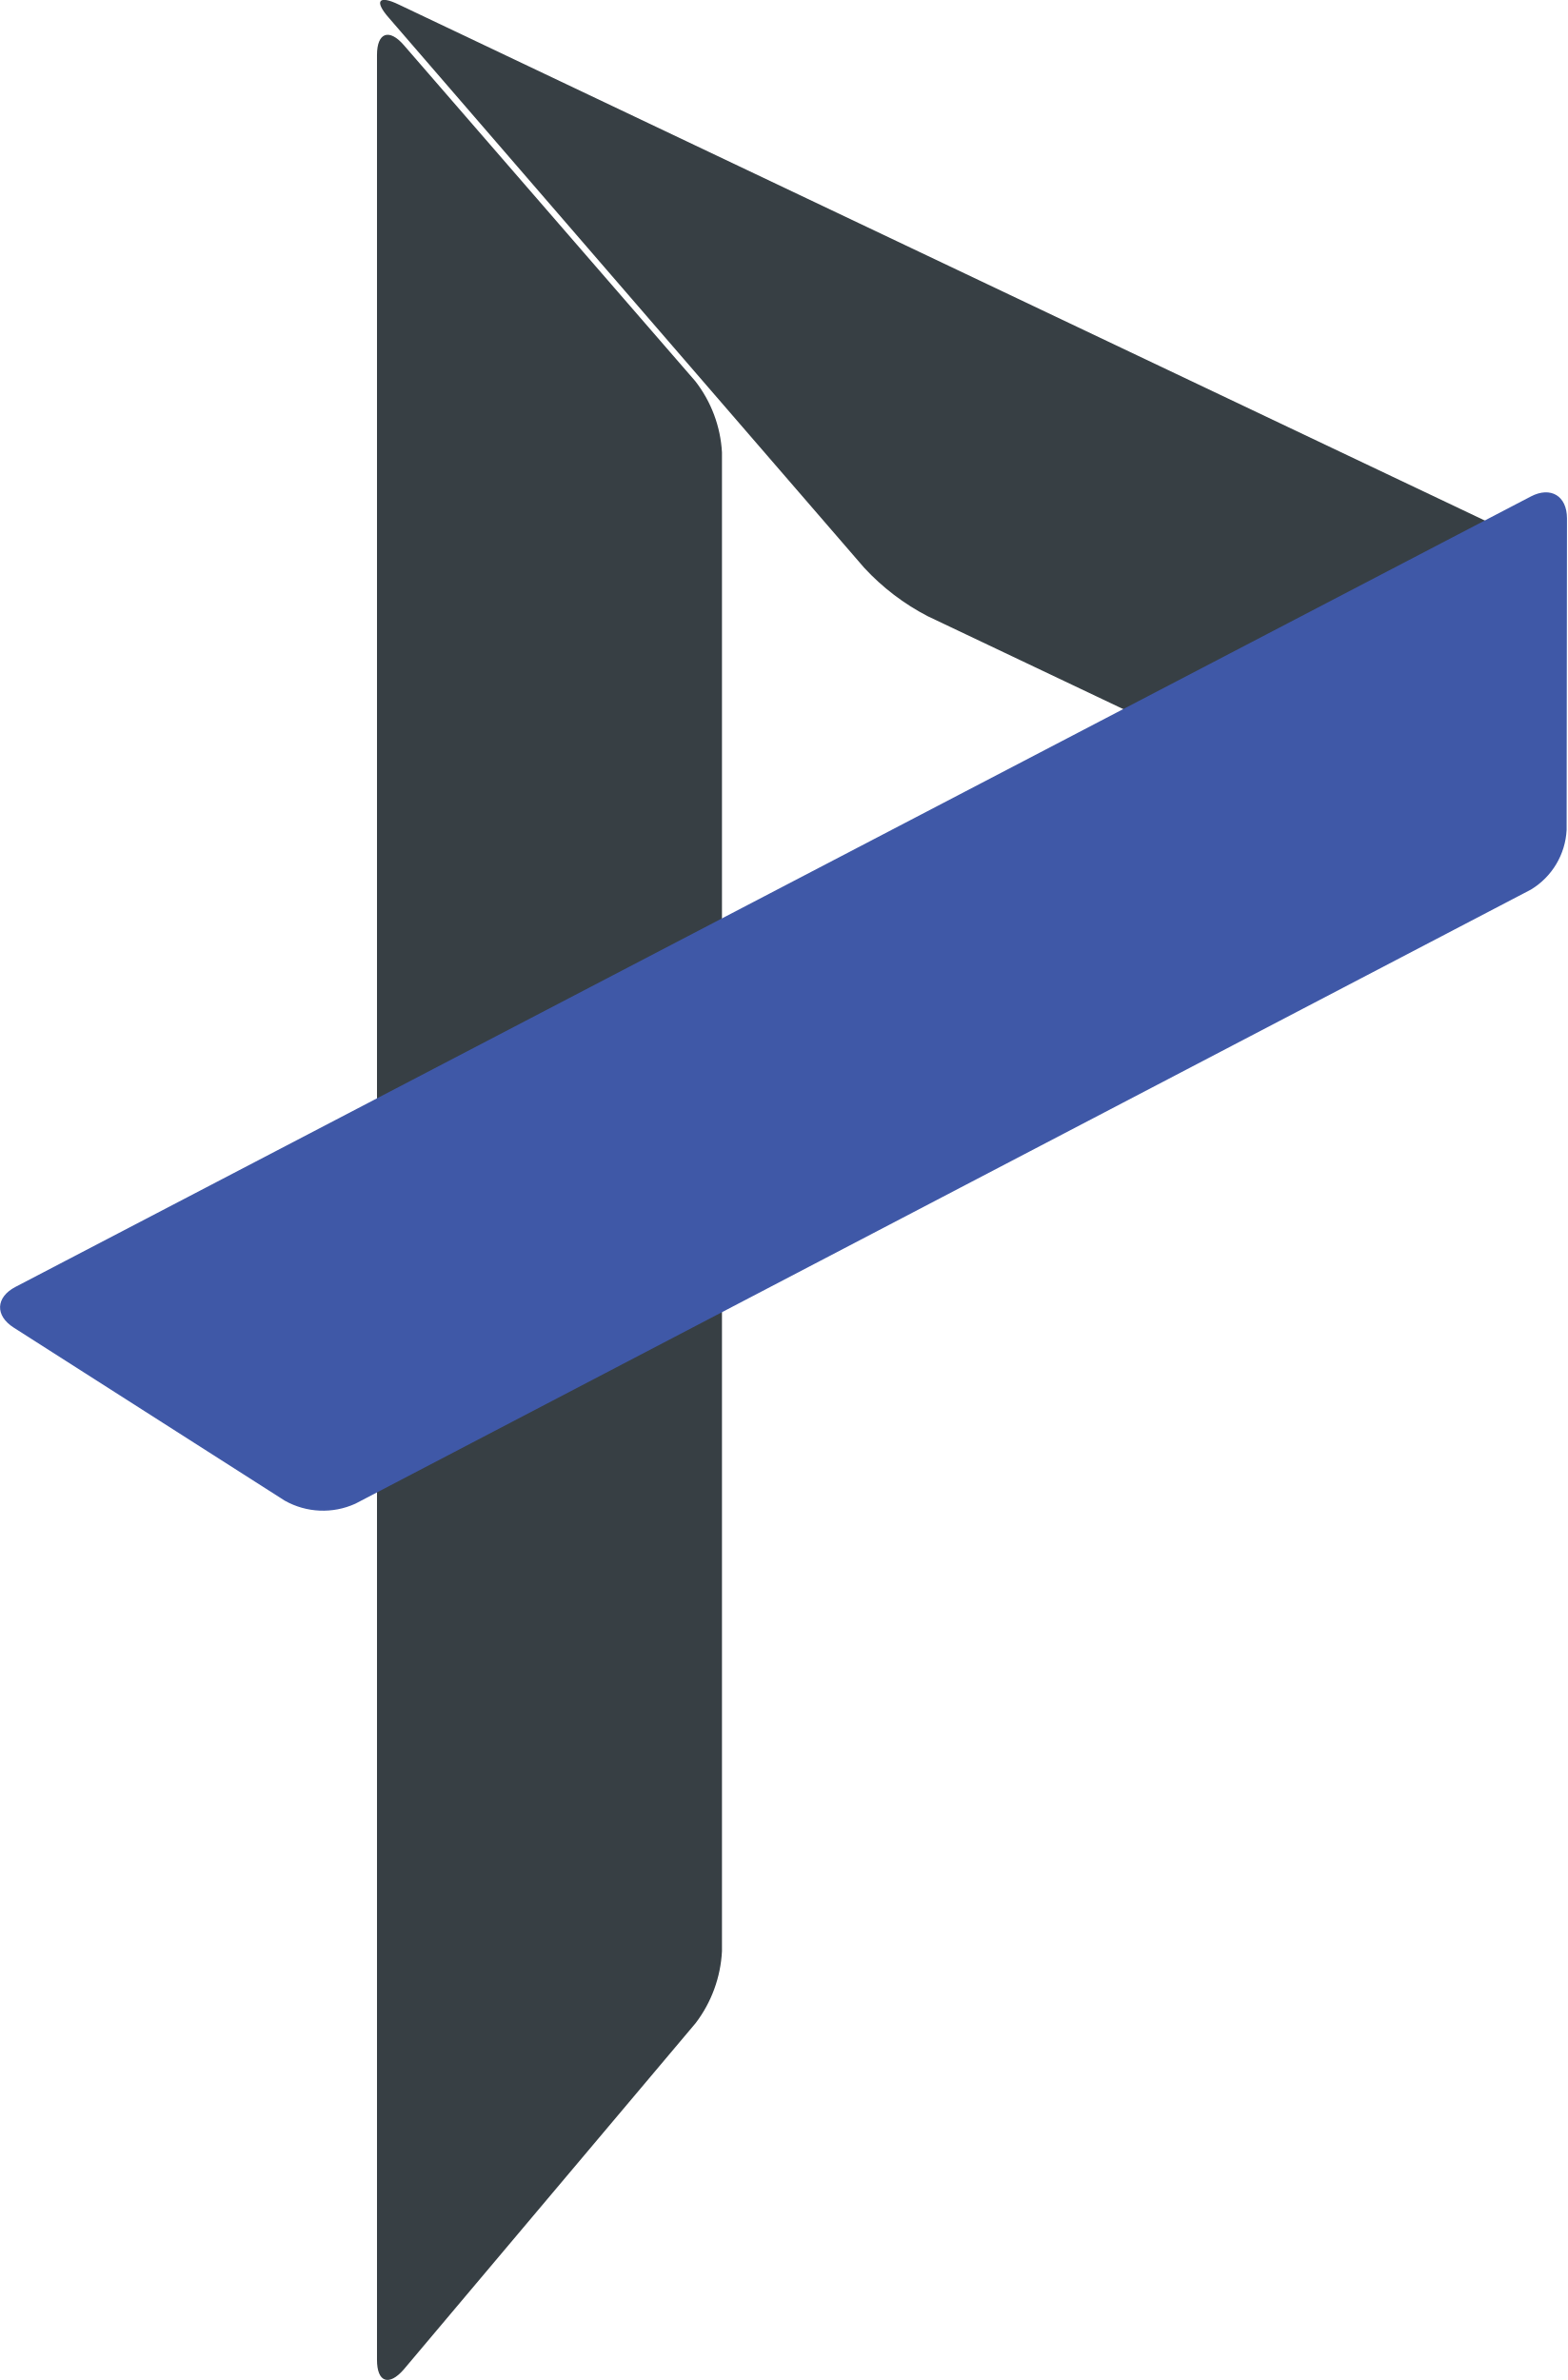
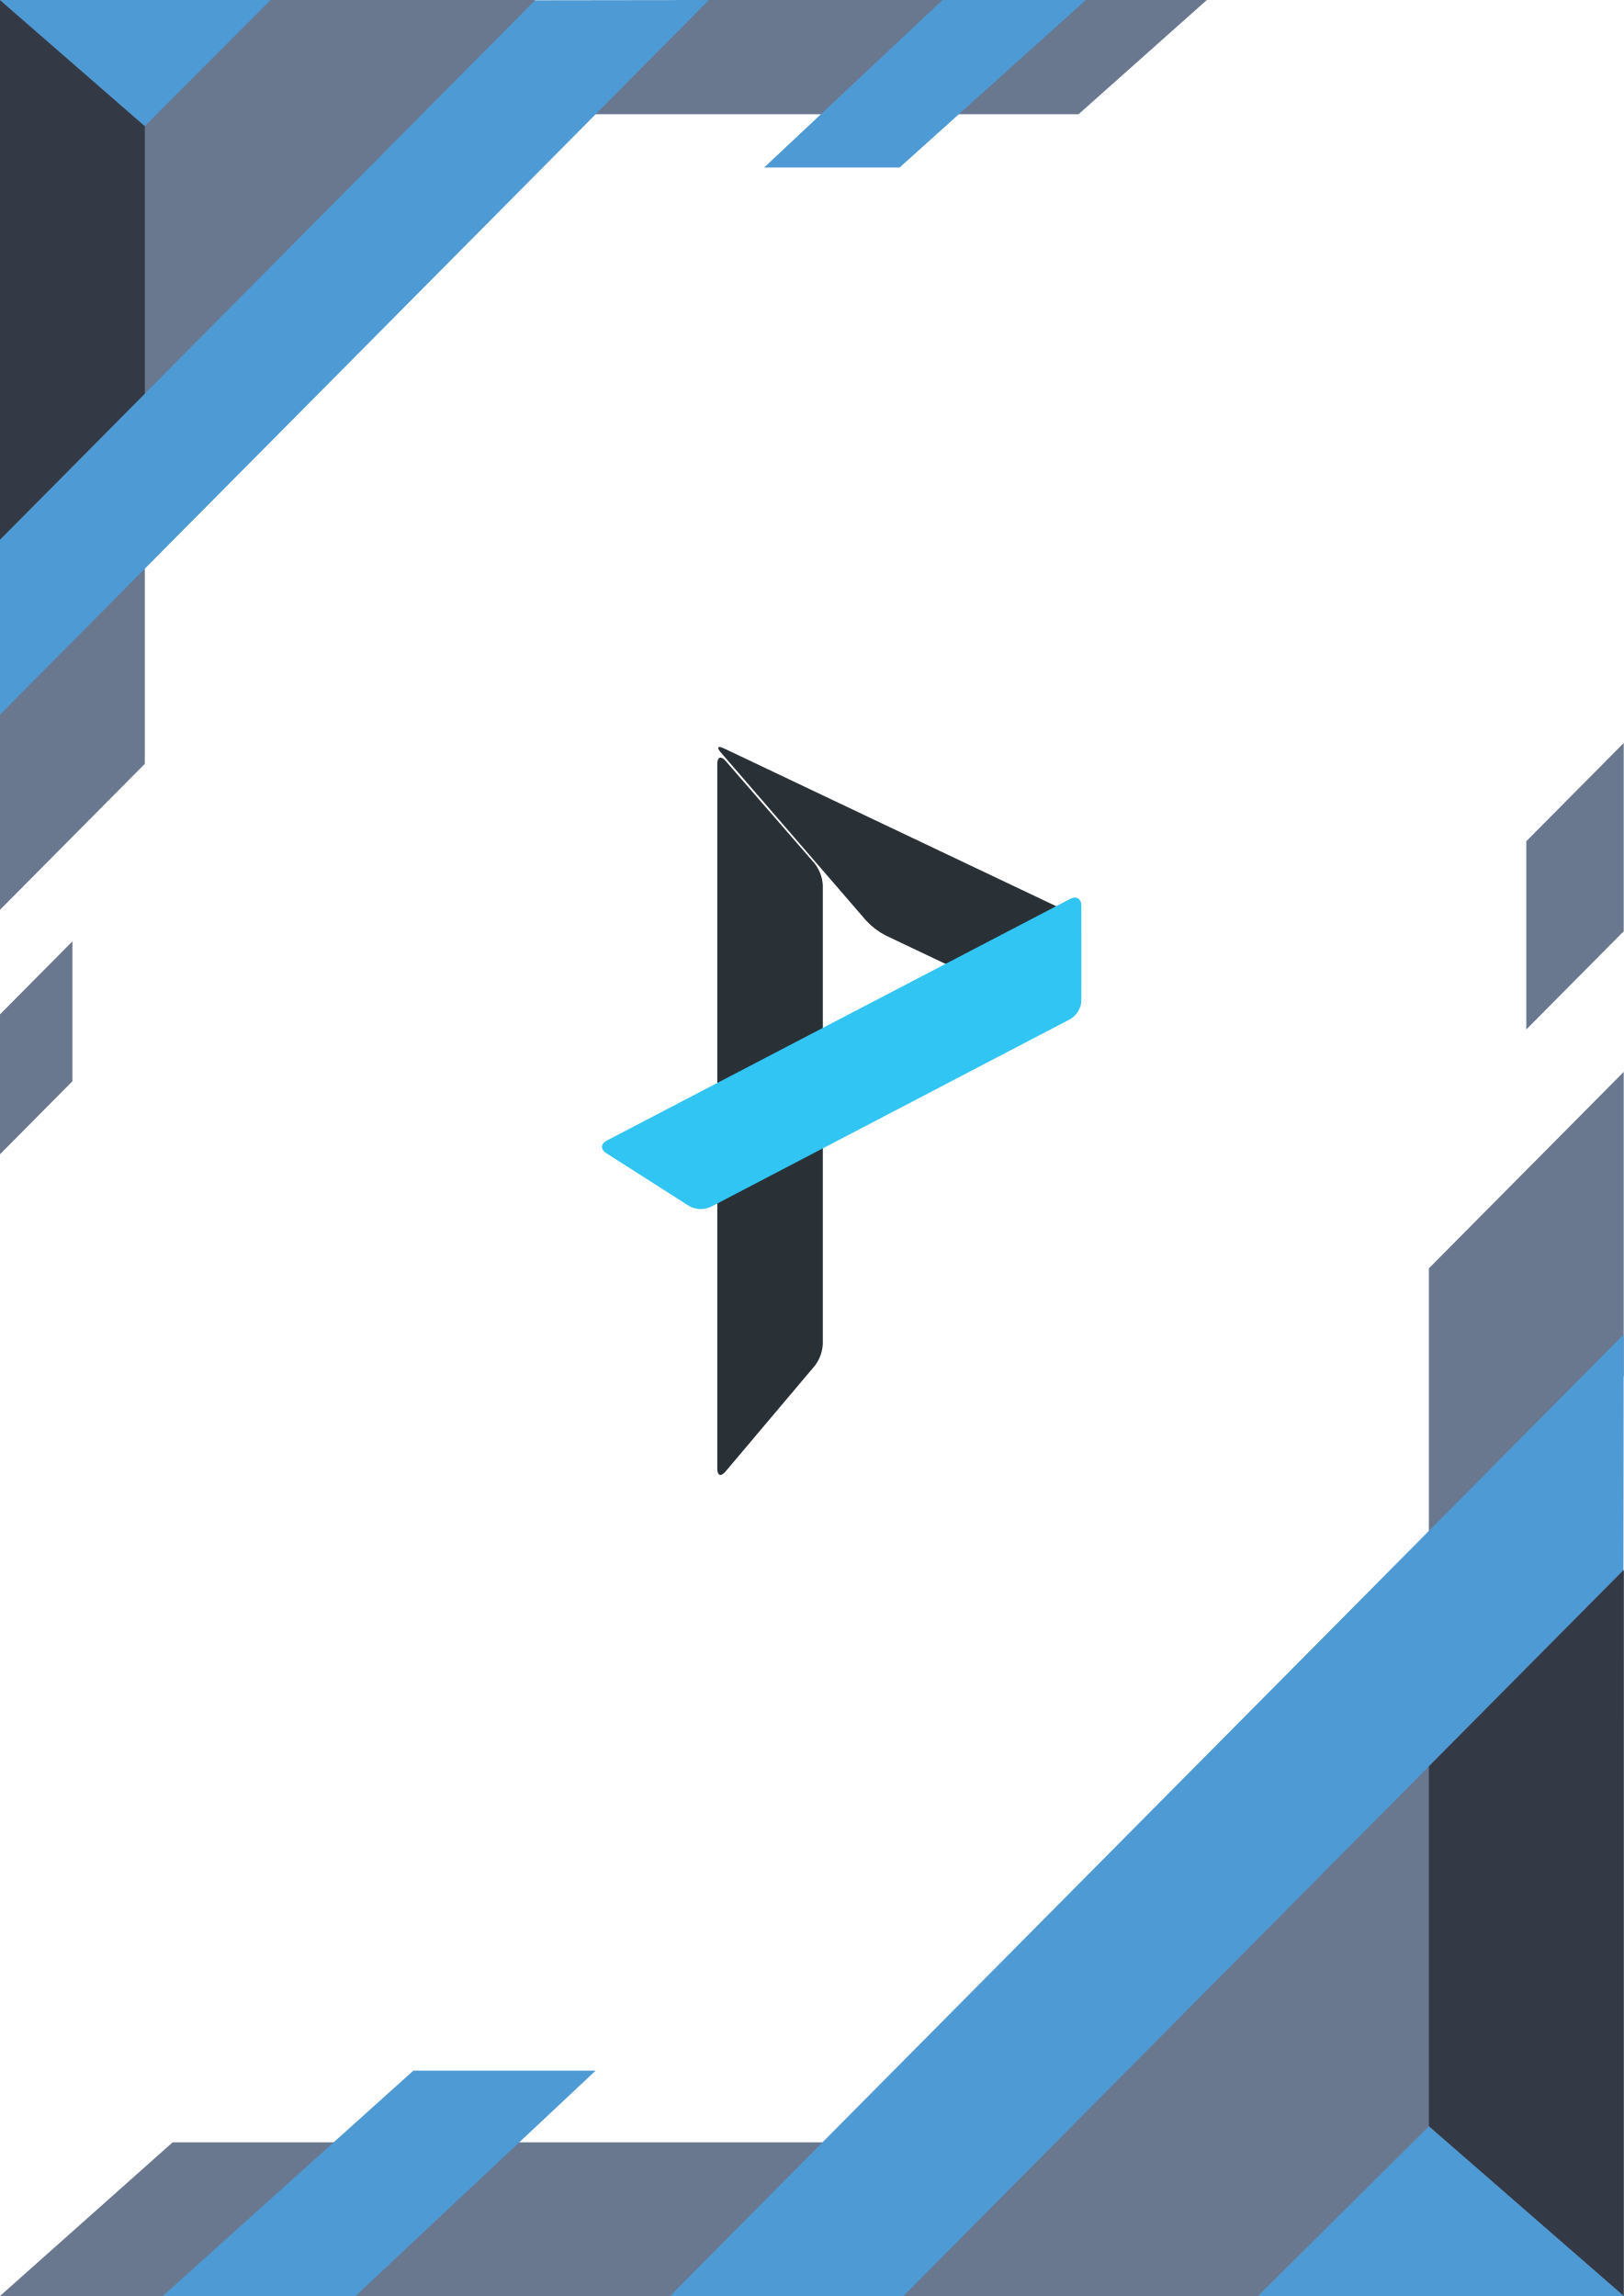
- <svg xmlns="http://www.w3.org/2000/svg" id="Layer_1" data-name="Layer 1" width="175.75" height="266.93" viewBox="0 0 175.75 266.93">
+ <svg xmlns="http://www.w3.org/2000/svg" id="Layer_1" data-name="Layer 1" width="595.28" height="841.89" viewBox="0 0 595.28 841.89">
  <defs>
-     <style>.cls-1{fill:#373f44;}.cls-2{fill:#3f58a7;}</style>
+     <style>.cls-1{fill:#2a3136;}.cls-2{fill:#31c5f4;}.cls-3{fill:#69788f;}.cls-4{fill:#4e9ad4;}.cls-5{fill:#333945;}</style>
  </defs>
  <g id="Paperly">
    <g id="_1" data-name="1">
-       <path class="cls-1" d="M50.66,10.64c-1.65-1.9-3-1.39-3,1.12v258.5c0,2.51,1.33,3,3,1.08L83.4,232.49a14.54,14.54,0,0,0,2.95-8.06V56.33a14.28,14.28,0,0,0-3-8Z" transform="translate(-5.38 -5.59)" />
+       <path class="cls-1" d="M-7.034-5.043c-1.648-1.899-2.997-1.395-2.997,1.119V254.576c0,2.514,1.327,2.999,2.949,1.078l32.795-38.844a14.553,14.553,0,0,0,2.949-8.064V40.648a14.226,14.226,0,0,0-2.997-8.023Z" transform="translate(273 284)" />
    </g>
    <g id="_2" data-name="2">
-       <path class="cls-1" d="M175.82,70.65a6.74,6.74,0,0,0-3.54-6.5L50.1,6.1C47.83,5,47.32,5.7,49,7.6l53.31,61.68a26,26,0,0,0,7.11,5.42l57.87,27.49a38.1,38.1,0,0,0,4.19,1.84c0-.06.33-2.15.65-4.65Z" transform="translate(-5.38 -5.59)" />
+       <path class="cls-1" d="M118.13,54.962a6.728,6.728,0,0,0-3.541-6.495L-7.59-9.584c-2.271-1.079-2.784-.405-1.14,1.497l53.306,61.681a25.978,25.978,0,0,0,7.118,5.42l57.866,27.494a39.197,39.197,0,0,0,4.193,1.842c.035-.066.328-2.159.652-4.652Z" transform="translate(273 284)" />
    </g>
    <g id="_3" data-name="3">
-       <path class="cls-2" d="M181.12,63.73c0-2.52-1.82-3.62-4.05-2.46L7.12,149.92c-2.23,1.16-2.32,3.22-.2,4.57l30.4,19.41a8.76,8.76,0,0,0,7.91.34l131.85-68.88a8.32,8.32,0,0,0,4-6.69Z" transform="translate(-5.38 -5.59)" />
+       <path class="cls-2" d="M123.432,48.041c-.001-2.514-1.825-3.62-4.054-2.457l-169.95,88.653c-2.229,1.163-2.319,3.221-.2,4.573l30.407,19.406a8.756,8.756,0,0,0,7.905.342L119.392,89.671a8.308,8.308,0,0,0,4.05-6.688Z" transform="translate(273 284)" />
    </g>
  </g>
+   <polygon class="cls-3" points="119.743 841.89 261.08 841.89 317.006 785.531 179.521 785.531 119.743 841.89" />
+   <polygon class="cls-3" points="0 841.89 70.669 841.89 130.113 785.531 63.297 785.531 0 841.89" />
+   <polygon class="cls-3" points="595.28 393.046 595.28 504.594 523.848 570.113 523.848 465.063 595.28 393.046" />
+   <polygon class="cls-3" points="595.28 341.475 595.28 272.454 559.564 308.463 559.564 377.483 595.28 341.475" />
+   <polygon class="cls-4" points="245.658 841.89 595.279 489.319 594.823 841.89 245.658 841.89" />
+   <polygon class="cls-3" points="331.219 841.89 595.279 575.666 595.28 841.89 331.219 841.89" />
+   <polygon class="cls-5" points="595.28 575.666 595.28 841.89 523.848 779.682 523.848 647.683 595.28 575.666" />
+   <polygon class="cls-4" points="523.848 779.682 461.207 841.89 595.28 841.89 523.848 779.682" />
+   <polygon class="cls-4" points="59.679 841.89 130.348 841.89 218.374 759.247 151.558 759.247 59.679 841.89" />
+   <polygon class="cls-3" points="353.45 0 248.398 0 206.831 41.89 309.019 41.89 353.45 0" />
+   <polygon class="cls-3" points="442.45 0 389.924 0 345.741 41.89 395.404 41.89 442.45 0" />
+   <polygon class="cls-3" points="0 333.61 0 250.7 53.093 202.002 53.093 280.082 0 333.61" />
+   <polygon class="cls-3" points="0 371.941 0 423.241 26.546 396.477 26.546 345.177 0 371.941" />
+   <polygon class="cls-4" points="259.923 0 0 262.053 0 0.405 259.923 0" />
+   <polygon class="cls-3" points="196.267 0 0 197.875 0 0 196.267 0" />
+   <polygon class="cls-5" points="0 197.875 0 0 53.093 46.237 53.093 144.347 0 197.875" />
+   <polygon class="cls-4" points="53.093 46.237 99.244 0 0 0 53.093 46.237" />
+   <polygon class="cls-4" points="398.093 0 345.567 0 280.14 61.426 329.802 61.426 398.093 0" />
</svg>
